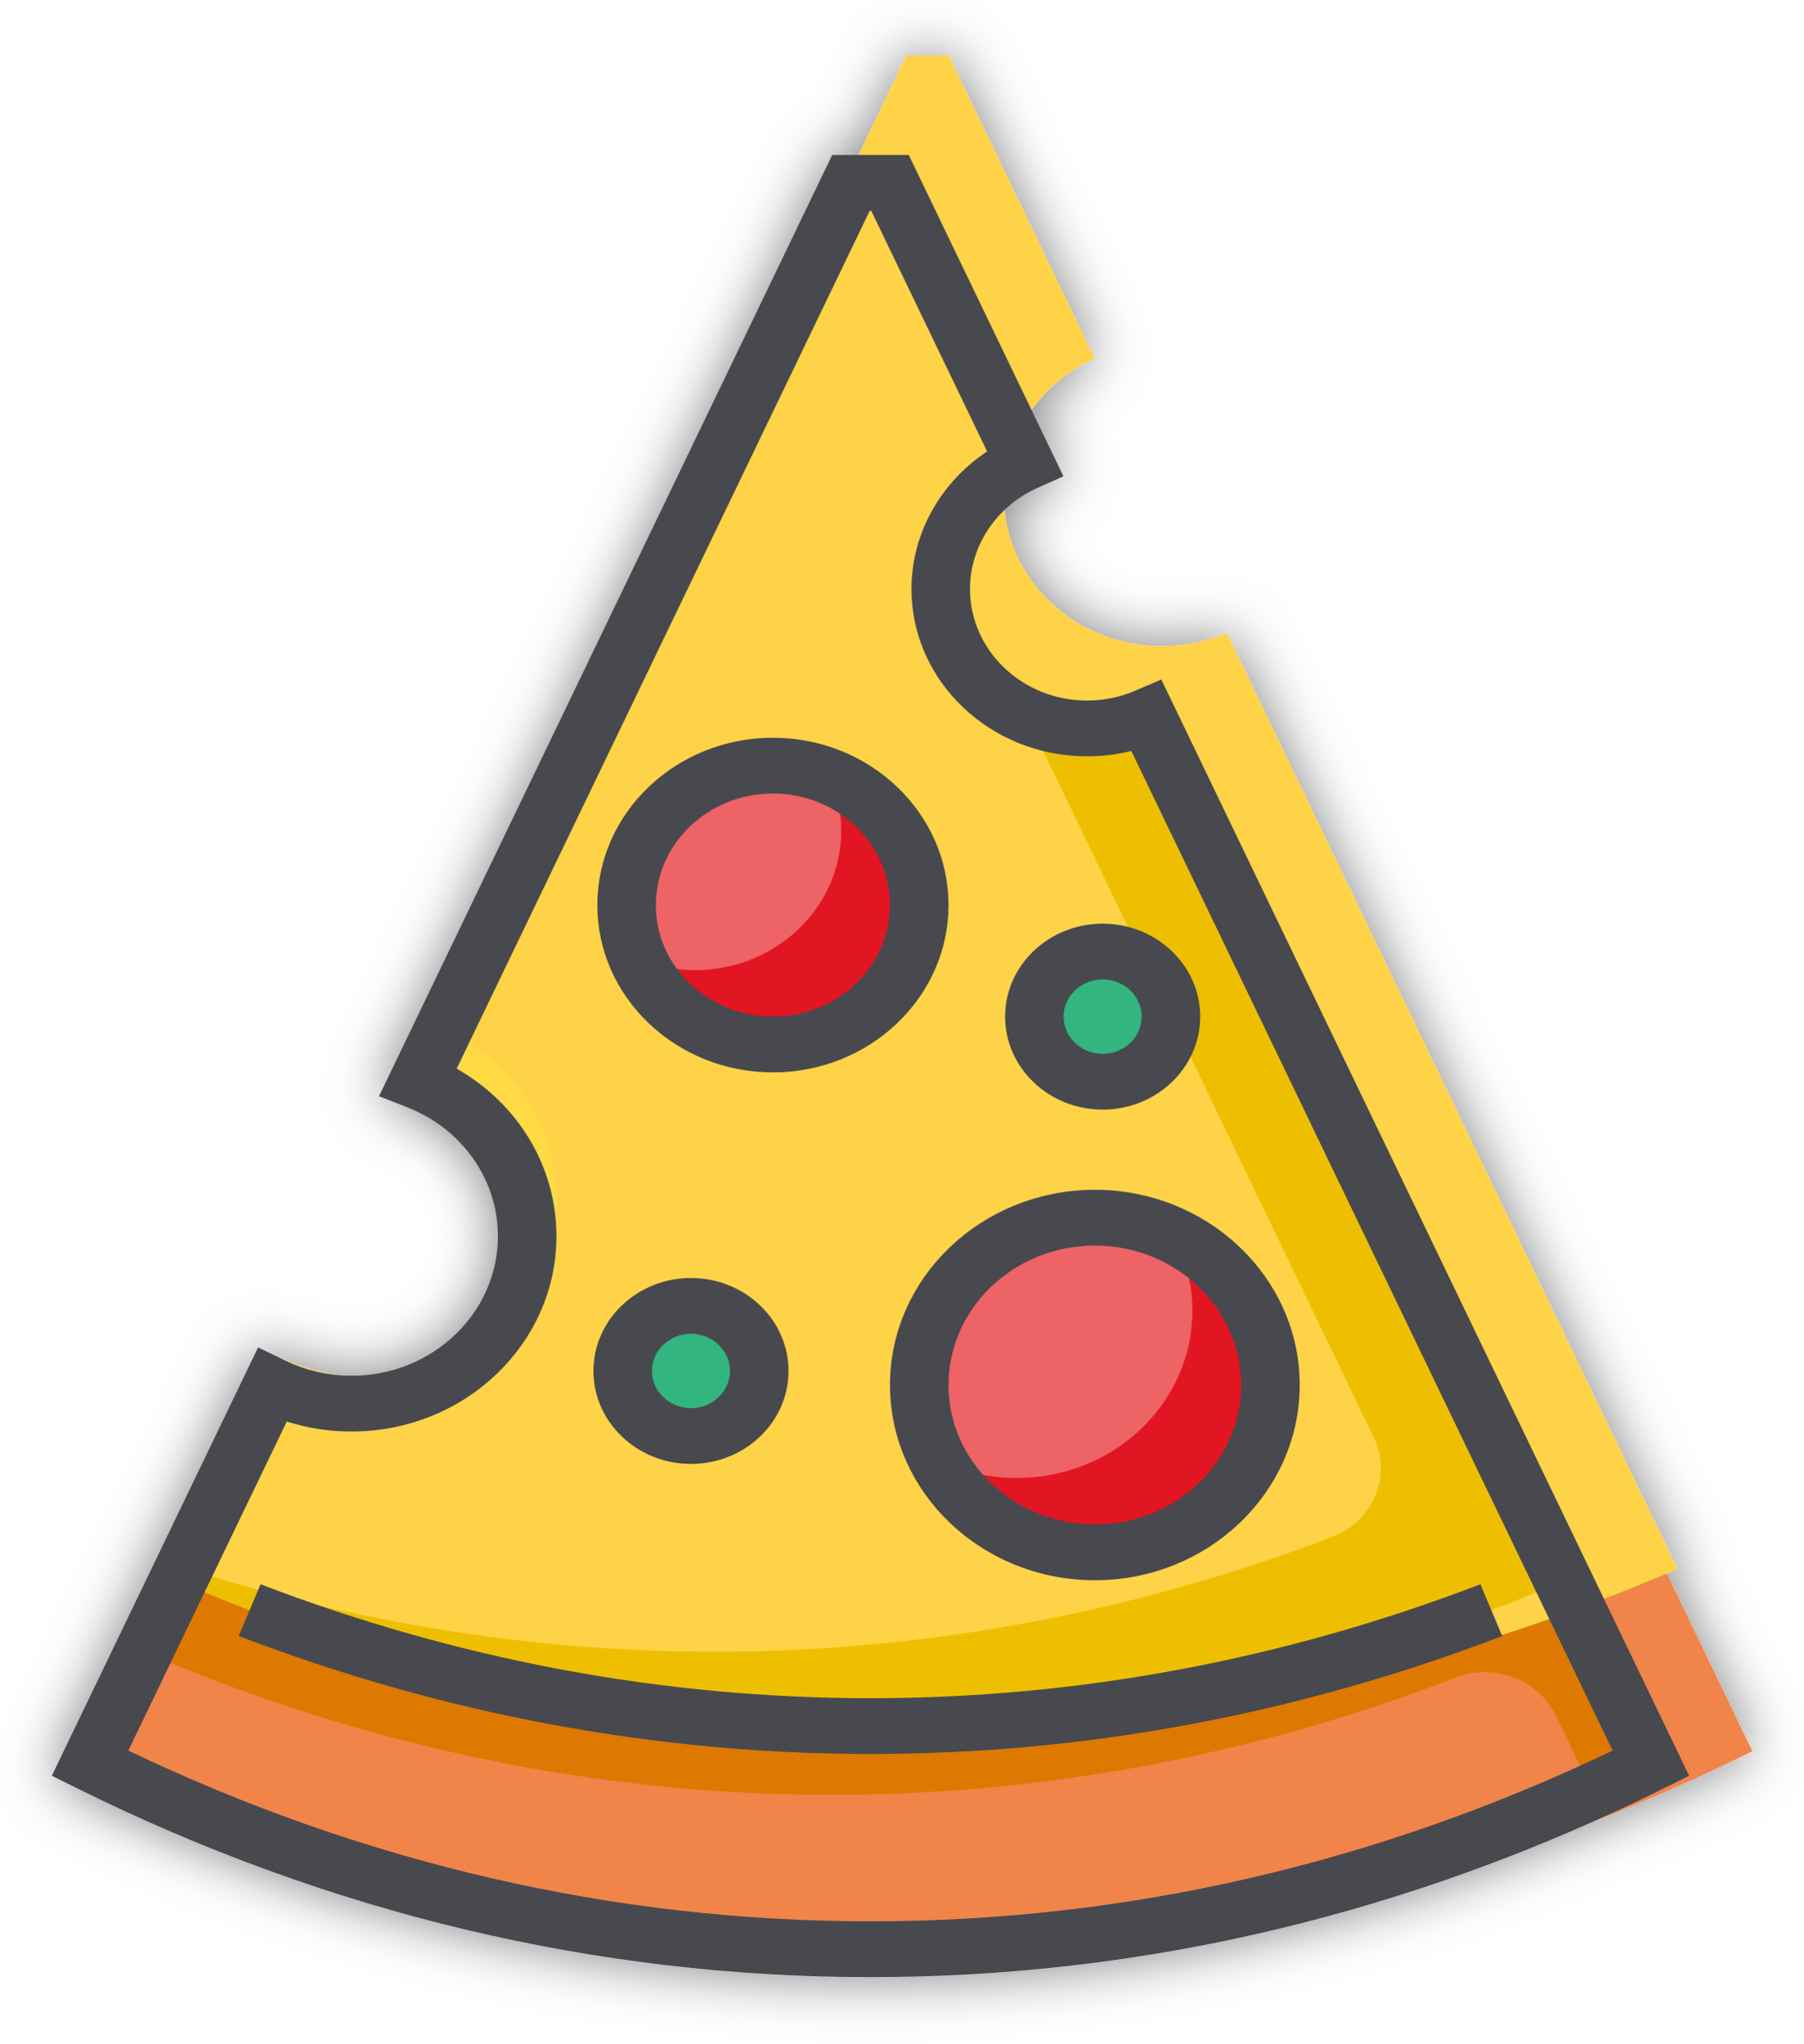
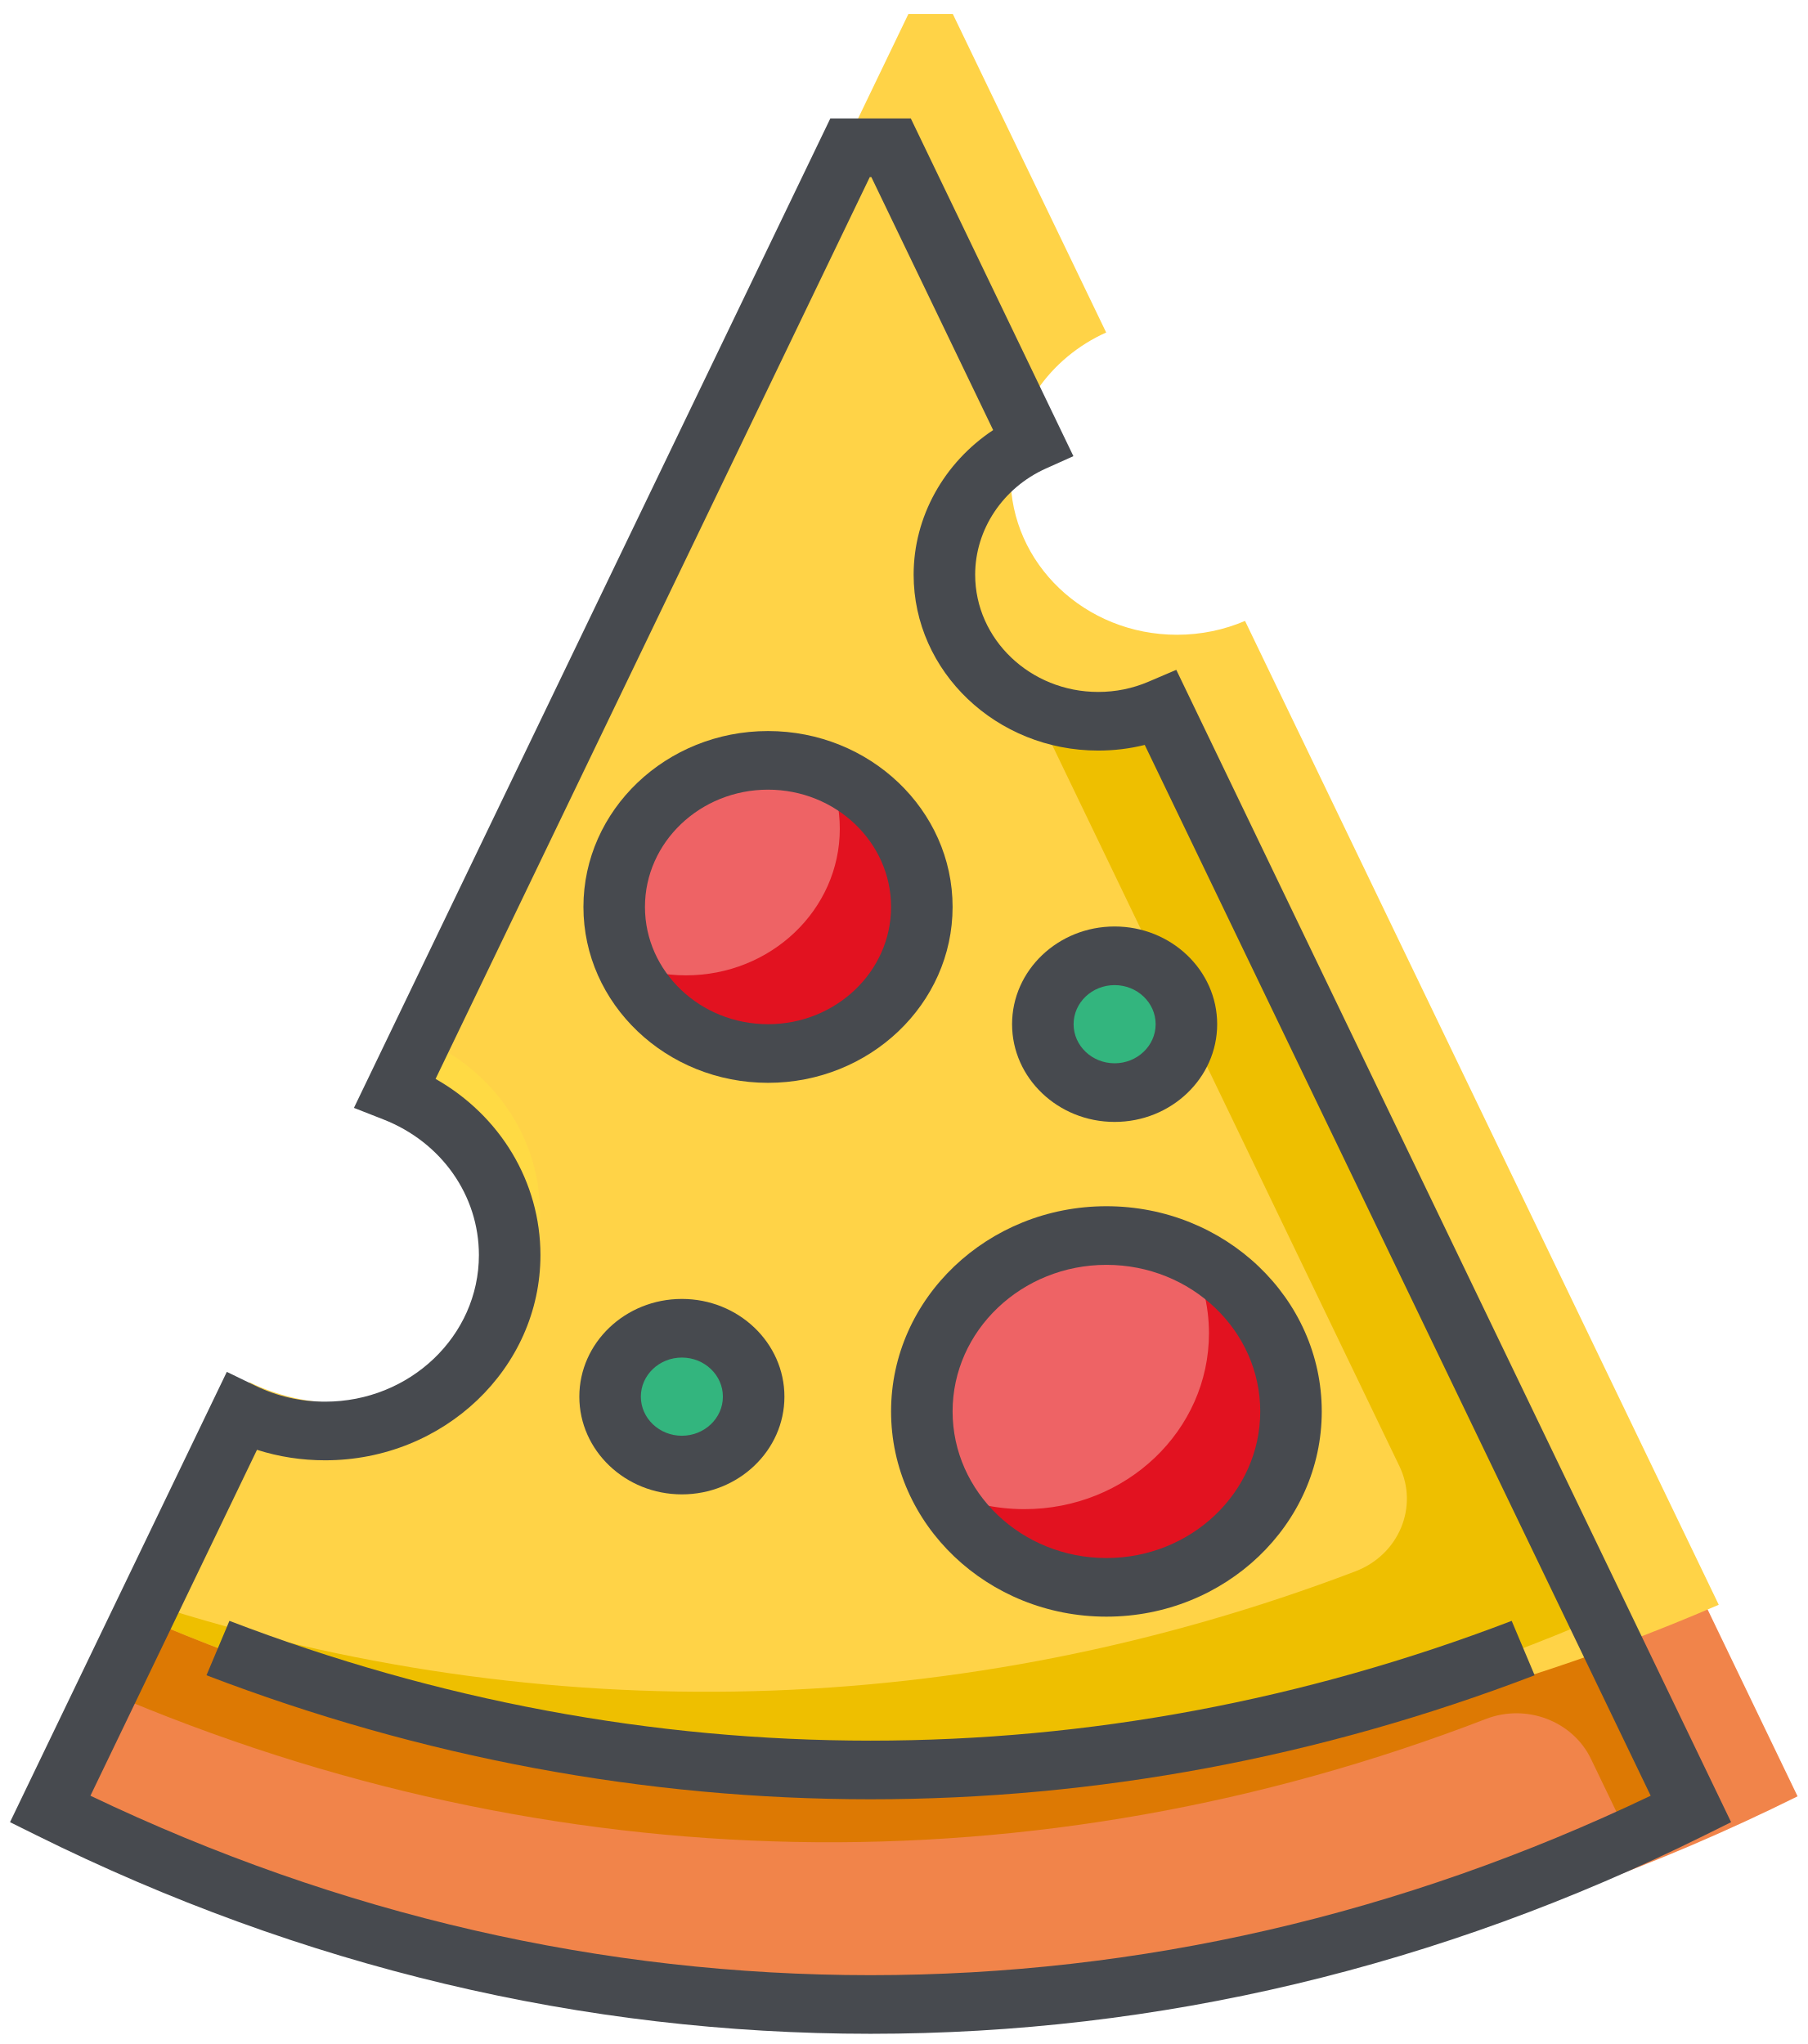
- <svg xmlns="http://www.w3.org/2000/svg" width="128px" height="145px" viewBox="0 0 128 145" version="1.1">
-   <defs>
-     <filter x="-5.0%" y="-4.4%" width="109.9%" height="108.8%" filterUnits="objectBoundingBox" id="filter-1">
-       <feOffset dx="0" dy="0" in="SourceAlpha" result="shadowOffsetOuter1" />
-       <feGaussianBlur stdDeviation="2" in="shadowOffsetOuter1" result="shadowBlurOuter1" />
-       <feColorMatrix values="0 0 0 0 0   0 0 0 0 0   0 0 0 0 0  0 0 0 0.5 0" type="matrix" in="shadowBlurOuter1" result="shadowMatrixOuter1" />
-       <feMerge>
-         <feMergeNode in="shadowMatrixOuter1" />
-         <feMergeNode in="SourceGraphic" />
-       </feMerge>
-     </filter>
-   </defs>
+ <svg xmlns="http://www.w3.org/2000/svg" width="122px" height="138px" viewBox="0 0 122 138" version="1.1">
+   <defs />
  <g id="Page-1" stroke="none" stroke-width="1" fill="none" fill-rule="evenodd">
-     <g id="onboarding-2" transform="translate(-172, -163)" fill-rule="nonzero">
-       <g id="pizza" filter="url(#filter-1)" transform="translate(175.4672, 166.9435)">
-         <path d="M77.908,46.889 C76.612,47.442 75.178,47.752 73.667,47.752 C67.932,47.752 63.283,43.321 63.283,37.856 C63.283,33.896 65.723,30.482 69.247,28.899 L59.683,9.033 L56.915,9.033 L26.213,72.808 C30.746,74.585 33.938,78.833 33.938,83.793 C33.938,90.352 28.359,95.669 21.478,95.669 C19.444,95.669 17.526,95.201 15.83,94.378 L2.92,121.193 C38.379,138.787 78.219,138.787 113.678,121.193 L77.908,46.889 Z" id="Shape" fill="#FFDA44" />
-         <path d="M120.877,120.335 C83.113,139.073 40.684,139.073 2.921,120.335 L9.556,106.552 C43.376,121.184 80.421,121.184 114.242,106.552 L120.877,120.335 Z" id="Shape" fill="#F1844A" />
-         <path d="M99.839,115.112 C102.576,114.057 105.699,115.252 106.93,117.809 L109.51,123.168 C110.905,122.535 112.296,121.88 113.678,121.193 L107.448,108.251 C75.691,121.99 40.908,121.99 9.151,108.251 L6.73,113.281 C36.785,126.18 69.529,126.792 99.839,115.112 Z" id="Shape" fill="#DD7903" />
-         <path d="M115.554,107.401 L83.578,40.978 C82.176,41.577 80.623,41.913 78.987,41.913 C72.78,41.913 67.747,37.116 67.747,31.2 C67.747,26.914 70.389,23.218 74.204,21.505 L63.851,0 L60.854,0 L27.62,69.035 C32.527,70.958 35.982,75.557 35.982,80.926 C35.982,88.026 29.944,93.782 22.495,93.782 C20.293,93.782 18.216,93.275 16.38,92.384 L9.151,107.401 C43.527,122.273 81.179,122.273 115.554,107.401 Z" id="Shape" fill="#FFD347" />
-         <path d="M77.908,46.889 C76.612,47.442 75.178,47.752 73.667,47.752 C72.129,47.752 70.671,47.431 69.358,46.86 L93.998,98.043 C95.318,100.785 93.963,104.028 91.023,105.146 C64.579,115.208 36.308,115.93 9.601,107.316 L9.15,108.251 C40.907,121.99 75.69,121.99 107.447,108.251 L77.908,46.889 Z" id="Shape" fill="#EEBF00" />
-         <ellipse id="Oval" fill="#EE6365" cx="74.221" cy="94.348" rx="12.46" ry="11.876" />
-         <path d="M79.815,83.739 C80.663,85.343 81.143,87.153 81.143,89.071 C81.143,95.63 75.564,100.947 68.683,100.947 C66.67,100.947 64.771,100.489 63.088,99.682 C65.138,103.562 69.352,106.225 74.221,106.225 C81.102,106.225 86.681,100.908 86.681,94.349 C86.681,89.709 83.886,85.693 79.815,83.739 Z" id="Shape" fill="#E21220" />
-         <ellipse id="Oval" fill="#EE6365" cx="51.377" cy="60.289" rx="10.384" ry="9.897" />
-         <path d="M55.41,51.166 C55.933,52.348 56.222,53.647 56.222,55.01 C56.222,60.475 51.574,64.906 45.839,64.906 C44.408,64.906 43.046,64.63 41.806,64.132 C43.38,67.688 47.072,70.184 51.377,70.184 C57.111,70.184 61.76,65.754 61.76,60.288 C61.76,56.185 59.141,52.666 55.41,51.166 Z" id="Shape" fill="#E21220" />
-         <g id="Group" transform="translate(40.5444, 63.37592)" fill="#33B57E">
-           <ellipse id="Oval" cx="5.018" cy="29.975" rx="4.846" ry="4.618" />
-           <ellipse id="Oval" cx="34.23" cy="4.83" rx="4.846" ry="4.618" />
-         </g>
-         <path d="M15.019,108.489 L13.471,112.162 C27.977,117.717 43.06,120.533 58.299,120.534 C58.3,120.534 58.301,120.534 58.302,120.534 C73.542,120.534 88.623,117.717 103.127,112.162 L101.578,108.489 C87.568,113.855 73.007,116.576 58.299,116.575 C43.593,116.575 29.031,113.854 15.019,108.489 Z" id="Shape" fill="#474A4F" />
-         <path d="M59.683,94.349 C59.683,101.989 66.204,108.205 74.22,108.205 C82.236,108.205 88.757,101.989 88.757,94.349 C88.757,86.71 82.236,80.494 74.22,80.494 C66.204,80.494 59.683,86.71 59.683,94.349 Z M84.604,94.349 C84.604,99.806 79.946,104.246 74.22,104.246 C68.495,104.246 63.837,99.807 63.837,94.349 C63.837,88.893 68.495,84.453 74.22,84.453 C79.946,84.453 84.604,88.893 84.604,94.349 Z" id="Shape" fill="#474A4F" />
-         <path d="M51.377,72.163 C58.247,72.163 63.837,66.836 63.837,60.288 C63.837,53.739 58.247,48.412 51.377,48.412 C44.506,48.412 38.917,53.739 38.917,60.288 C38.917,66.836 44.506,72.163 51.377,72.163 Z M51.377,52.371 C55.957,52.371 59.684,55.922 59.684,60.288 C59.684,64.653 55.957,68.205 51.377,68.205 C46.796,68.205 43.07,64.653 43.07,60.288 C43.07,55.922 46.796,52.371 51.377,52.371 Z" id="Shape" fill="#474A4F" />
-         <path d="M45.562,99.949 C49.379,99.949 52.484,96.989 52.484,93.351 C52.484,89.713 49.379,86.754 45.562,86.754 C41.745,86.754 38.64,89.713 38.64,93.351 C38.64,96.989 41.745,99.949 45.562,99.949 Z M45.562,90.712 C47.089,90.712 48.331,91.896 48.331,93.351 C48.331,94.806 47.089,95.99 45.562,95.99 C44.035,95.99 42.793,94.806 42.793,93.351 C42.793,91.896 44.035,90.712 45.562,90.712 Z" id="Shape" fill="#474A4F" />
-         <path d="M67.852,68.205 C67.852,71.843 70.957,74.803 74.774,74.803 C78.591,74.803 81.696,71.843 81.696,68.205 C81.696,64.567 78.591,61.607 74.774,61.607 C70.957,61.607 67.852,64.567 67.852,68.205 Z M77.543,68.205 C77.543,69.66 76.301,70.844 74.774,70.844 C73.247,70.844 72.005,69.66 72.005,68.205 C72.005,66.75 73.247,65.566 74.774,65.566 C76.301,65.566 77.543,66.75 77.543,68.205 Z" id="Shape" fill="#474A4F" />
-         <path d="M78.937,44.28 L77.058,45.082 C75.985,45.54 74.844,45.773 73.667,45.773 C69.086,45.773 65.36,42.221 65.36,37.855 C65.36,34.804 67.233,31.991 70.132,30.69 L71.992,29.855 L61.016,7.054 L55.583,7.054 L23.424,73.855 L25.423,74.638 C29.334,76.171 31.861,79.765 31.861,83.793 C31.861,89.25 27.203,93.69 21.478,93.69 C19.825,93.69 18.241,93.328 16.772,92.614 L14.844,91.678 L0.209,122.079 L1.962,122.949 C19.907,131.853 38.862,136.368 58.299,136.368 C77.737,136.368 96.691,131.853 114.637,122.949 L116.389,122.079 L78.937,44.28 Z M58.299,132.409 C40.169,132.409 22.462,128.334 5.638,120.294 L16.881,96.94 C18.354,97.411 19.893,97.649 21.478,97.649 C29.494,97.649 36.015,91.434 36.015,83.794 C36.015,78.849 33.296,74.373 28.936,71.898 L58.247,11.012 L58.352,11.012 L66.575,28.094 C63.261,30.29 61.207,33.942 61.207,37.856 C61.207,44.404 66.796,49.731 73.667,49.731 C74.737,49.731 75.788,49.603 76.808,49.35 L110.96,120.294 C94.136,128.334 76.429,132.409 58.299,132.409 Z" id="Shape" fill="#474A4F" />
+     <g id="pizza" fill-rule="nonzero">
+       <path d="M78.375,47.832 C77.079,48.385 75.645,48.696 74.134,48.696 C68.399,48.696 63.75,44.265 63.75,38.799 C63.75,34.84 66.19,31.426 69.714,29.843 L60.151,9.976 L57.382,9.976 L26.68,73.751 C31.213,75.528 34.405,79.776 34.405,84.737 C34.405,91.296 28.827,96.613 21.945,96.613 C19.911,96.613 17.993,96.145 16.297,95.321 L3.387,122.137 C38.846,139.73 78.687,139.73 114.145,122.137 L78.375,47.832 Z" id="Shape" fill="#FFDA44" />
+       <path d="M121.344,121.279 C83.58,140.017 41.151,140.017 3.388,121.279 L10.023,107.496 C43.844,122.127 80.888,122.127 114.709,107.496 L121.344,121.279 Z" id="Shape" fill="#F1844A" />
+       <path d="M100.306,116.055 C103.043,115 106.166,116.195 107.397,118.752 L109.977,124.112 C111.373,123.479 112.763,122.823 114.145,122.137 L107.915,109.195 C76.159,122.934 41.375,122.934 9.618,109.195 L7.197,114.224 C37.253,127.124 69.996,127.735 100.306,116.055 Z" id="Shape" fill="#DD7903" />
+       <path d="M116.022,108.345 L84.045,41.921 C82.643,42.52 81.091,42.856 79.455,42.856 C73.247,42.856 68.215,38.06 68.215,32.143 C68.215,27.858 70.856,24.162 74.671,22.448 L64.318,0.943 L61.321,0.943 L28.088,69.978 C32.994,71.902 36.45,76.5 36.45,81.87 C36.45,88.97 30.411,94.725 22.962,94.725 C20.76,94.725 18.683,94.219 16.848,93.327 L9.618,108.345 C43.994,123.217 81.646,123.217 116.022,108.345 Z" id="Shape" fill="#FFD347" />
+       <path d="M78.375,47.832 C77.079,48.385 75.645,48.696 74.134,48.696 C72.596,48.696 71.138,48.375 69.826,47.803 L94.465,98.986 C95.785,101.729 94.431,104.971 91.491,106.09 C65.046,116.151 36.775,116.874 10.068,108.259 L9.618,109.194 C41.374,122.933 76.157,122.933 107.915,109.194 L78.375,47.832 Z" id="Shape" fill="#EEBF00" />
+       <ellipse id="Oval" fill="#EE6365" cx="74.688" cy="95.292" rx="12.46" ry="11.876" />
+       <path d="M80.283,84.682 C81.13,86.286 81.61,88.097 81.61,90.015 C81.61,96.574 76.031,101.89 69.15,101.89 C67.137,101.89 65.238,101.433 63.555,100.625 C65.605,104.505 69.819,107.169 74.688,107.169 C81.569,107.169 87.148,101.852 87.148,95.293 C87.148,90.652 84.354,86.636 80.283,84.682 Z" id="Shape" fill="#E21220" />
+       <ellipse id="Oval" fill="#EE6365" cx="51.844" cy="61.232" rx="10.384" ry="9.897" />
+       <path d="M55.877,52.109 C56.4,53.291 56.69,54.59 56.69,55.953 C56.69,61.419 52.041,65.85 46.306,65.85 C44.875,65.85 43.513,65.574 42.273,65.075 C43.847,68.631 47.539,71.128 51.844,71.128 C57.579,71.128 62.227,66.697 62.227,61.231 C62.227,57.129 59.608,53.61 55.877,52.109 Z" id="Shape" fill="#E21220" />
+       <g id="Group" transform="translate(41.01158, 64.3194)" fill="#33B57E">
+         <ellipse id="Oval" cx="5.018" cy="29.975" rx="4.846" ry="4.618" />
+         <ellipse id="Oval" cx="34.23" cy="4.83" rx="4.846" ry="4.618" />
      </g>
+       <path d="M15.487,109.432 L13.938,113.105 C28.444,118.66 43.527,121.477 58.766,121.477 C58.767,121.477 58.768,121.477 58.769,121.477 C74.009,121.477 89.091,118.66 103.594,113.105 L102.045,109.432 C88.035,114.798 73.474,117.519 58.766,117.519 C44.06,117.518 29.498,114.798 15.487,109.432 Z" id="Shape" fill="#474A4F" />
+       <path d="M60.151,95.293 C60.151,102.933 66.672,109.148 74.688,109.148 C82.703,109.148 89.224,102.933 89.224,95.293 C89.224,87.653 82.703,81.438 74.688,81.438 C66.672,81.438 60.151,87.653 60.151,95.293 Z M85.071,95.293 C85.071,100.75 80.413,105.19 74.688,105.19 C68.962,105.19 64.304,100.75 64.304,95.293 C64.304,89.836 68.962,85.396 74.688,85.396 C80.413,85.396 85.071,89.836 85.071,95.293 Z" id="Shape" fill="#474A4F" />
+       <path d="M51.844,73.107 C58.715,73.107 64.304,67.78 64.304,61.231 C64.304,54.683 58.715,49.356 51.844,49.356 C44.974,49.356 39.384,54.683 39.384,61.231 C39.384,67.78 44.973,73.107 51.844,73.107 Z M51.844,53.314 C56.425,53.314 60.151,56.866 60.151,61.231 C60.151,65.597 56.425,69.148 51.844,69.148 C47.264,69.148 43.537,65.597 43.537,61.231 C43.537,56.866 47.264,53.314 51.844,53.314 Z" id="Shape" fill="#474A4F" />
+       <path d="M46.029,100.892 C49.846,100.892 52.952,97.932 52.952,94.295 C52.952,90.657 49.846,87.697 46.029,87.697 C42.212,87.697 39.107,90.657 39.107,94.295 C39.107,97.933 42.212,100.892 46.029,100.892 Z M46.029,91.655 C47.556,91.655 48.798,92.839 48.798,94.295 C48.798,95.75 47.556,96.934 46.029,96.934 C44.502,96.934 43.26,95.75 43.26,94.295 C43.26,92.839 44.502,91.655 46.029,91.655 Z" id="Shape" fill="#474A4F" />
+       <path d="M68.319,69.148 C68.319,72.786 71.425,75.746 75.241,75.746 C79.058,75.746 82.164,72.786 82.164,69.148 C82.164,65.511 79.058,62.551 75.241,62.551 C71.424,62.551 68.319,65.511 68.319,69.148 Z M78.01,69.148 C78.01,70.604 76.768,71.788 75.241,71.788 C73.714,71.788 72.472,70.604 72.472,69.148 C72.472,67.693 73.714,66.509 75.241,66.509 C76.768,66.509 78.01,67.693 78.01,69.148 Z" id="Shape" fill="#474A4F" />
+       <path d="M79.404,45.224 L77.525,46.026 C76.453,46.484 75.312,46.716 74.134,46.716 C69.553,46.716 65.827,43.164 65.827,38.799 C65.827,35.748 67.7,32.935 70.599,31.633 L72.459,30.798 L61.483,7.997 L56.05,7.997 L23.892,74.798 L25.89,75.582 C29.801,77.115 32.328,80.708 32.328,84.736 C32.328,90.193 27.671,94.633 21.945,94.633 C20.292,94.633 18.708,94.271 17.239,93.558 L15.311,92.621 L0.676,123.023 L2.429,123.892 C20.374,132.797 39.329,137.311 58.766,137.311 C78.204,137.311 97.158,132.797 115.104,123.892 L116.856,123.023 L79.404,45.224 Z M58.766,133.353 C40.636,133.353 22.929,129.278 6.105,121.238 L17.348,97.884 C18.822,98.354 20.36,98.592 21.945,98.592 C29.961,98.592 36.482,92.377 36.482,84.737 C36.482,79.793 33.763,75.316 29.403,72.842 L58.714,11.955 L58.819,11.955 L67.042,29.037 C63.728,31.234 61.674,34.885 61.674,38.799 C61.674,45.347 67.263,50.675 74.134,50.675 C75.205,50.675 76.255,50.547 77.275,50.293 L111.427,121.237 C94.603,129.277 76.896,133.353 58.766,133.353 Z" id="Shape" fill="#474A4F" />
    </g>
  </g>
</svg>
